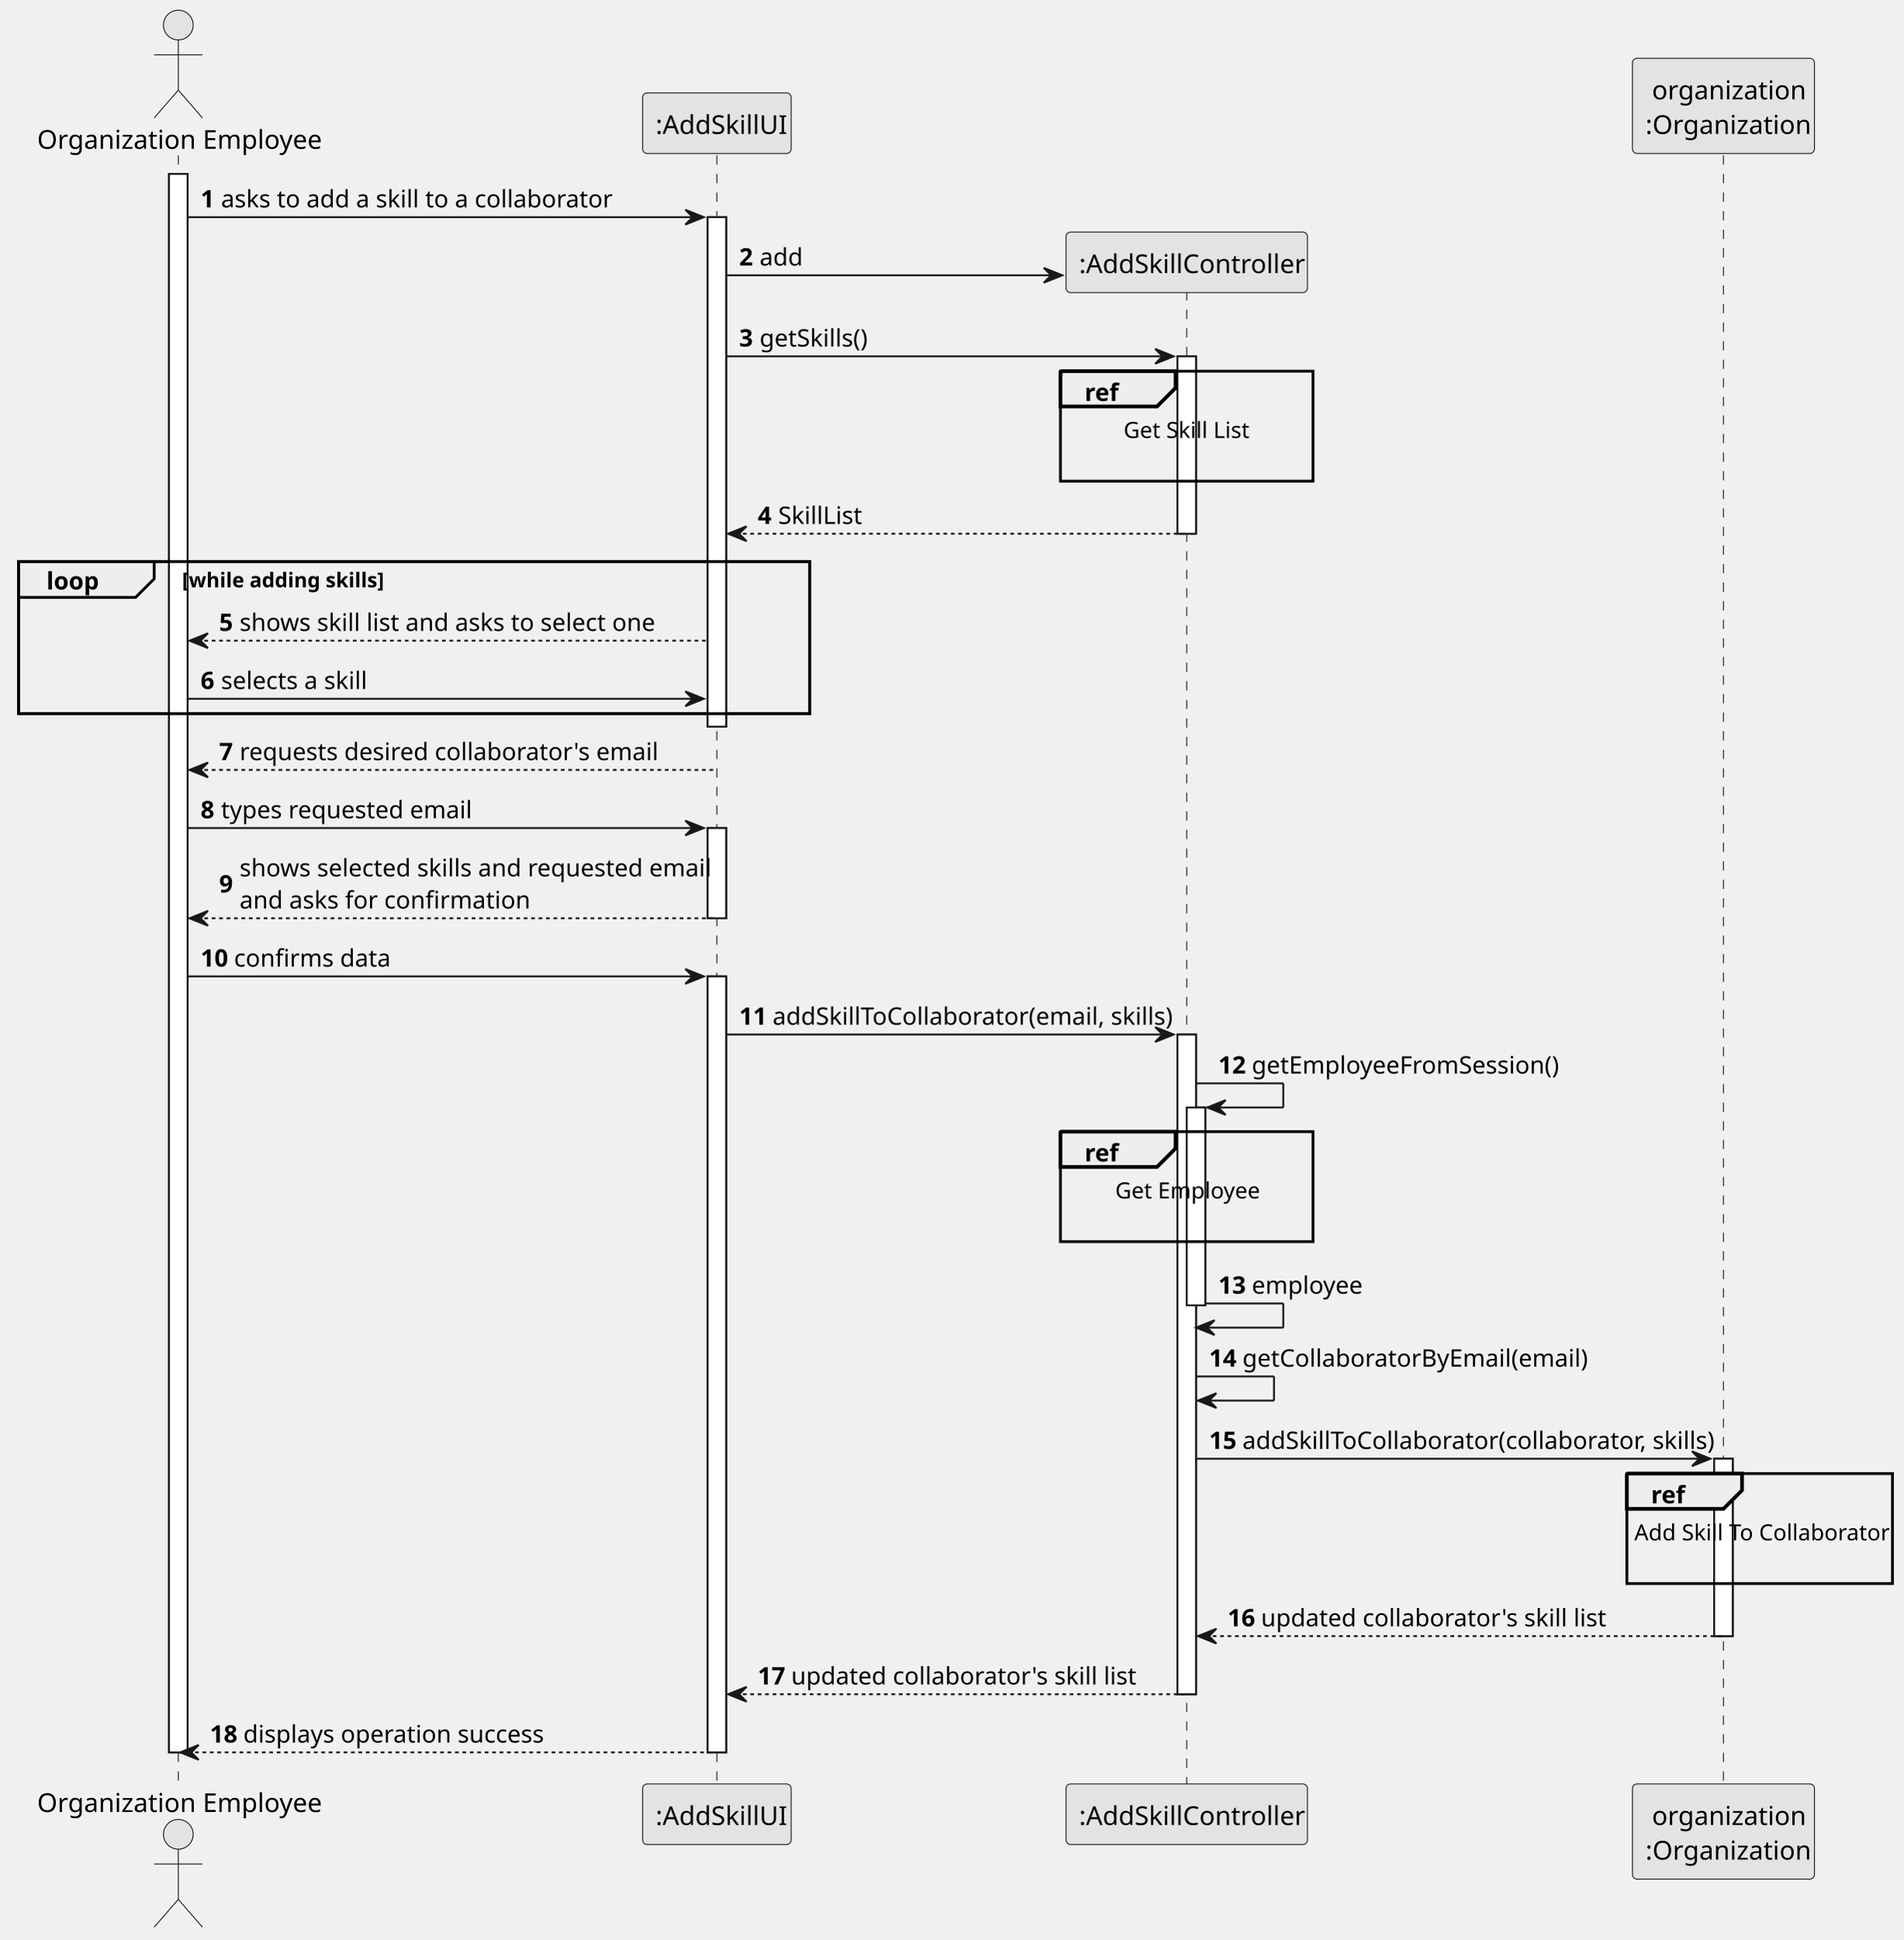
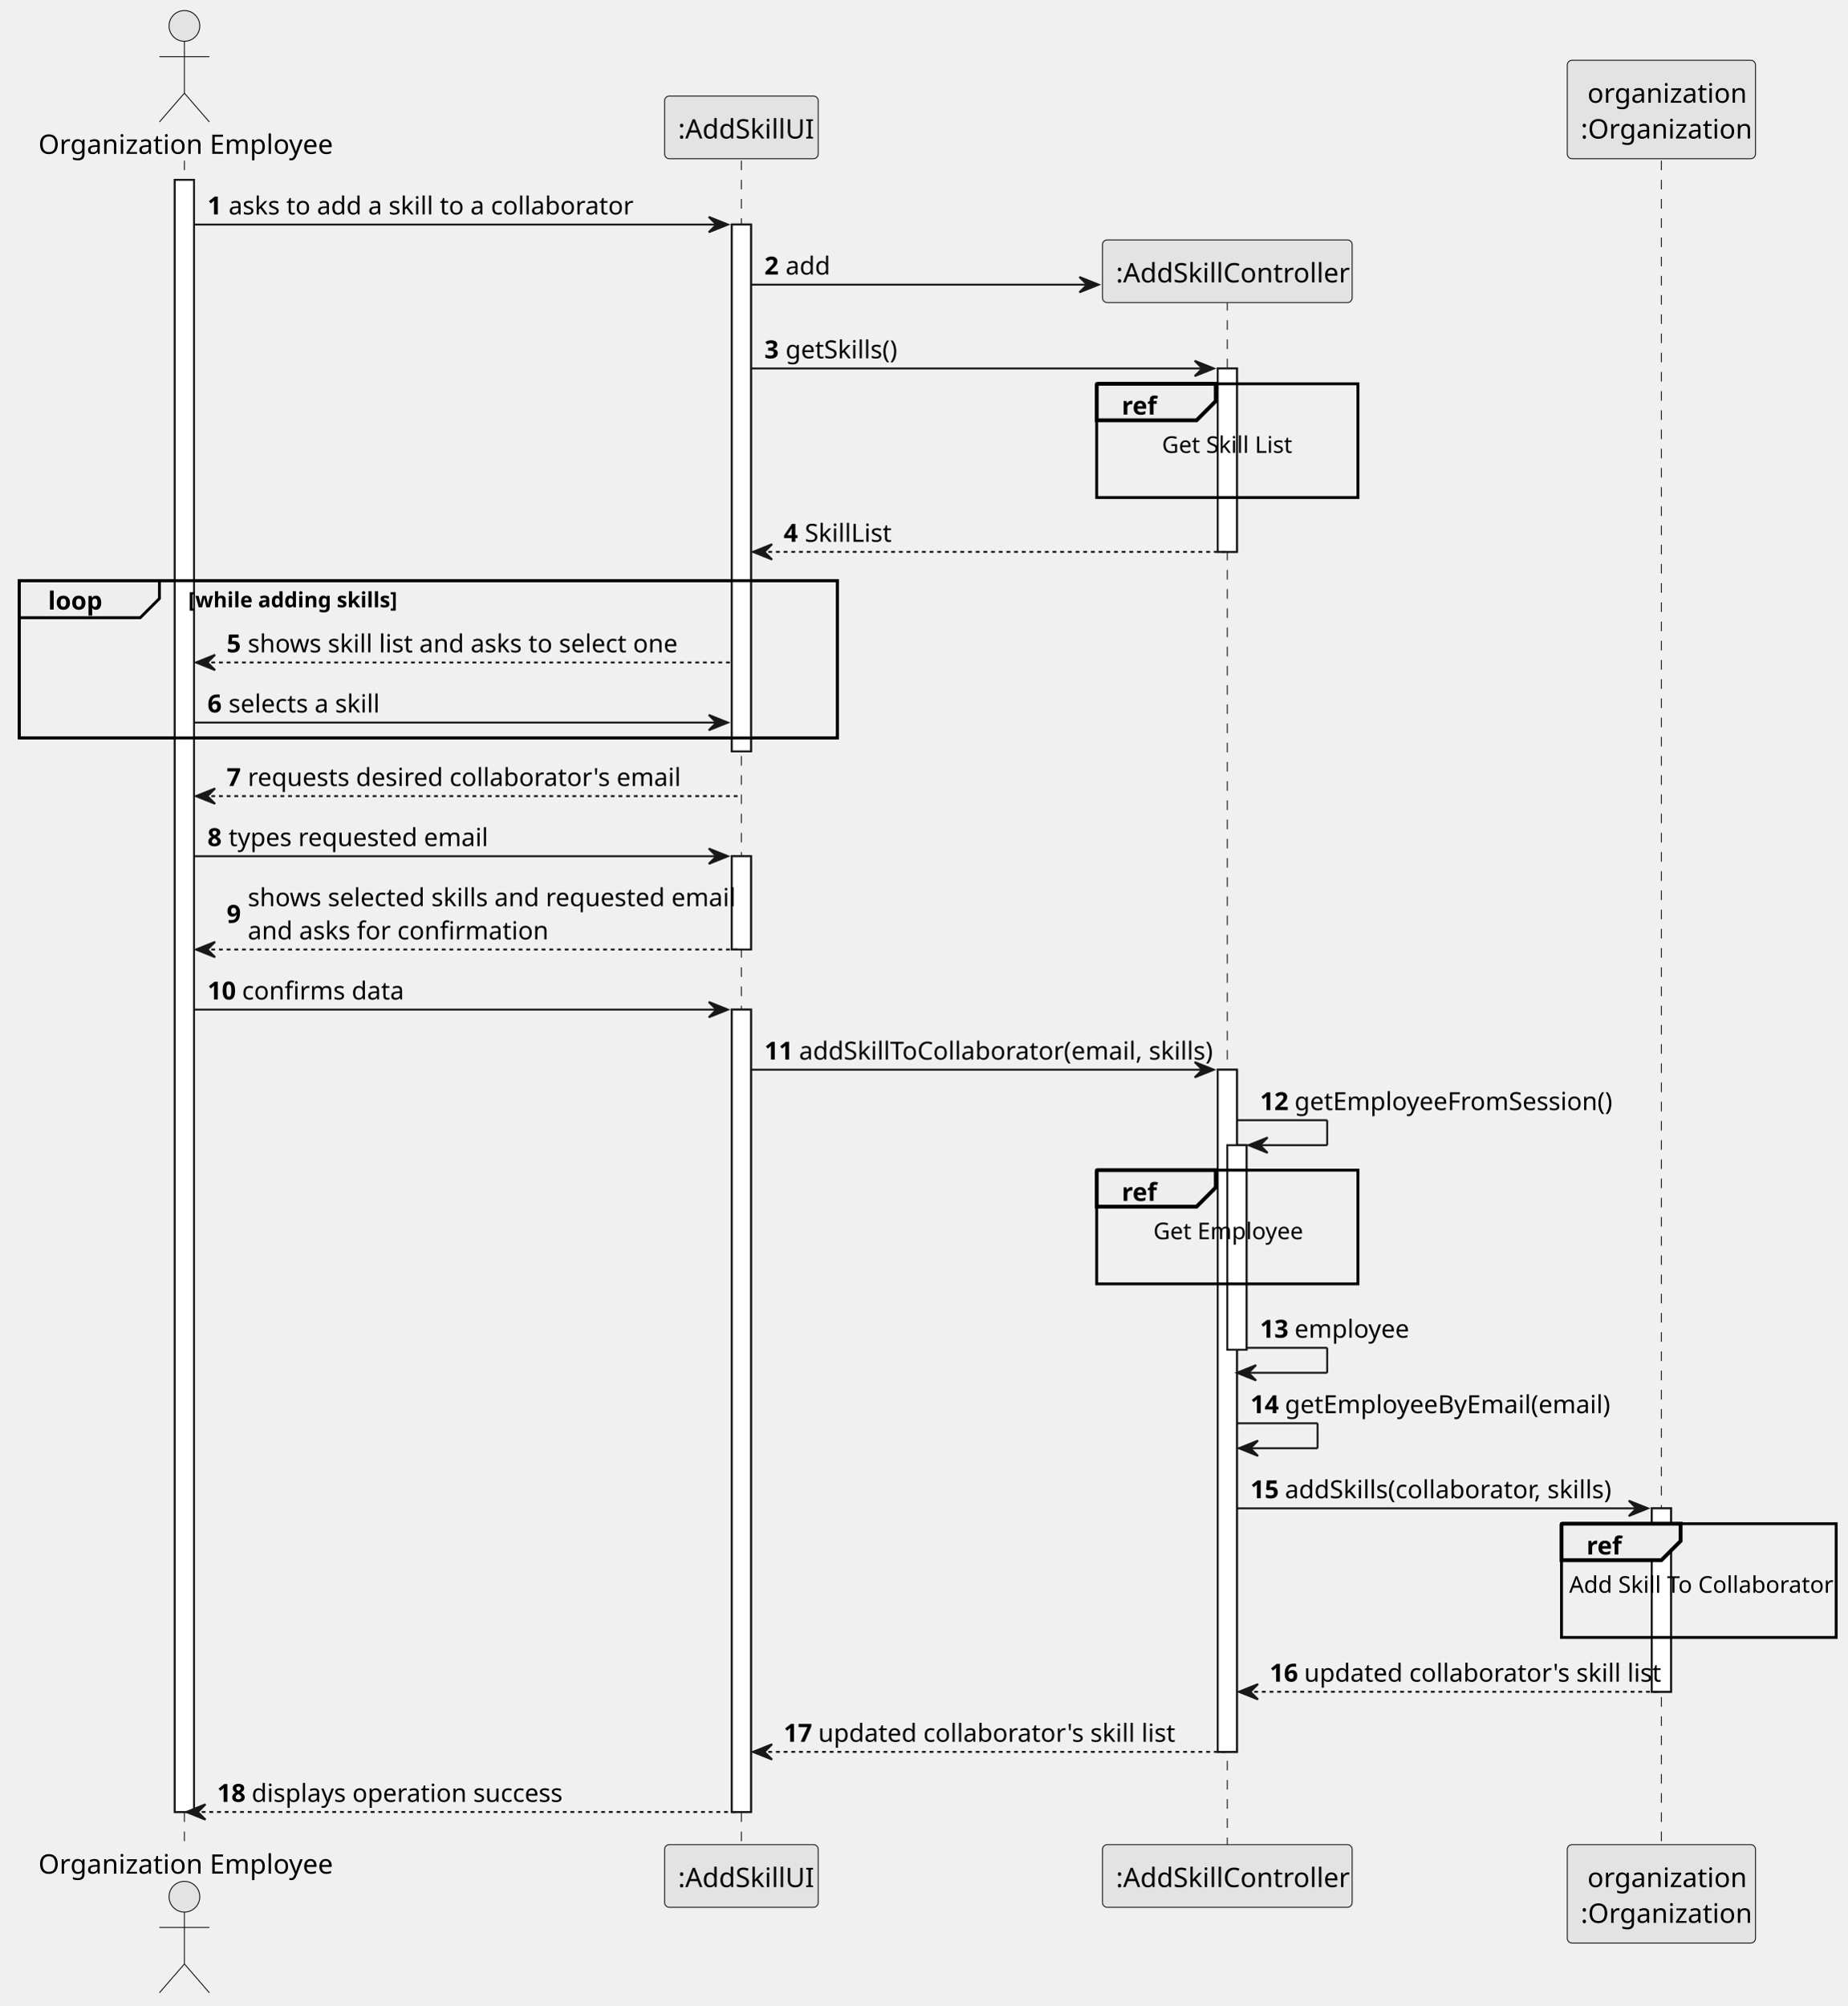
- <svg xmlns="http://www.w3.org/2000/svg" contentStyleType="text/css" height="1044px" preserveAspectRatio="none" style="width:1025px;height:1044px;background:#FFFFFF;" version="1.1" viewBox="0 0 1025 1044" width="1025px" zoomAndPan="magnify">
+ <svg xmlns="http://www.w3.org/2000/svg" contentStyleType="text/css" height="1044px" preserveAspectRatio="none" style="width:962px;height:1044px;background:#FFFFFF;" version="1.1" viewBox="0 0 962 1044" width="962px" zoomAndPan="magnify">
  <defs />
  <g>
    <rect fill="#FFFFFF" height="849.789" style="stroke:#181818;stroke-width:1.0;" width="10" x="91" y="93.621" />
    <rect fill="#FFFFFF" height="274.289" style="stroke:#181818;stroke-width:1.0;" width="10" x="381" y="116.912" />
    <rect fill="#FFFFFF" height="48.582" style="stroke:#181818;stroke-width:1.0;" width="10" x="381" y="445.783" />
    <rect fill="#FFFFFF" height="417.754" style="stroke:#181818;stroke-width:1.0;" width="10" x="381" y="525.656" />
    <rect fill="#FFFFFF" height="95.504" style="stroke:#181818;stroke-width:1.0;" width="10" x="634" y="191.824" />
    <rect fill="#FFFFFF" height="355.172" style="stroke:#181818;stroke-width:1.0;" width="10" x="634" y="556.947" />
    <rect fill="#FFFFFF" height="106.504" style="stroke:#181818;stroke-width:1.0;" width="10" x="639" y="596.238" />
-     <rect fill="#FFFFFF" height="95.504" style="stroke:#181818;stroke-width:1.0;" width="10" x="923" y="785.324" />
+     <rect fill="#FFFFFF" height="95.504" style="stroke:#181818;stroke-width:1.0;" width="10" x="860" y="785.324" />
    <rect fill="none" height="81.873" style="stroke:#000000;stroke-width:1.5;" width="426" x="10" y="302.328" />
    <line style="stroke:#181818;stroke-width:0.5;stroke-dasharray:5.0,5.0;" x1="96" x2="96" y1="83.621" y2="961.41" />
    <line style="stroke:#181818;stroke-width:0.5;stroke-dasharray:5.0,5.0;" x1="386" x2="386" y1="83.621" y2="961.41" />
    <line style="stroke:#181818;stroke-width:0.5;stroke-dasharray:5.0,5.0;" x1="639" x2="639" y1="156.723" y2="961.41" />
-     <line style="stroke:#181818;stroke-width:0.5;stroke-dasharray:5.0,5.0;" x1="928" x2="928" y1="83.621" y2="961.41" />
+     <line style="stroke:#181818;stroke-width:0.5;stroke-dasharray:5.0,5.0;" x1="865" x2="865" y1="83.621" y2="961.41" />
    <text fill="#000000" font-family="sans-serif" font-size="14" lengthAdjust="spacing" textLength="146" x="20" y="80.107">Organization Employee</text>
    <ellipse cx="96" cy="13.5" fill="#E3E3E3" rx="8" ry="8" style="stroke:#181818;stroke-width:0.5;" />
    <path d="M96,21.5 L96,48.5 M83,29.5 L109,29.5 M96,48.5 L83,63.5 M96,48.5 L109,63.5 " fill="none" style="stroke:#181818;stroke-width:0.5;" />
    <text fill="#000000" font-family="sans-serif" font-size="14" lengthAdjust="spacing" textLength="146" x="20" y="975.518">Organization Employee</text>
    <ellipse cx="96" cy="987.531" fill="#E3E3E3" rx="8" ry="8" style="stroke:#181818;stroke-width:0.5;" />
    <path d="M96,995.531 L96,1022.531 M83,1003.531 L109,1003.531 M96,1022.531 L83,1037.531 M96,1022.531 L109,1037.531 " fill="none" style="stroke:#181818;stroke-width:0.5;" />
    <rect fill="#E3E3E3" height="32.621" rx="2.5" ry="2.5" style="stroke:#181818;stroke-width:0.5;" width="80" x="346" y="50" />
    <text fill="#000000" font-family="sans-serif" font-size="14" lengthAdjust="spacing" textLength="66" x="353" y="72.107">:AddSkillUI</text>
    <rect fill="#E3E3E3" height="32.621" rx="2.5" ry="2.5" style="stroke:#181818;stroke-width:0.5;" width="80" x="346" y="960.41" />
    <text fill="#000000" font-family="sans-serif" font-size="14" lengthAdjust="spacing" textLength="66" x="353" y="982.518">:AddSkillUI</text>
    <rect fill="#E3E3E3" height="32.621" rx="2.5" ry="2.5" style="stroke:#181818;stroke-width:0.5;" width="130" x="574" y="960.41" />
    <text fill="#000000" font-family="sans-serif" font-size="14" lengthAdjust="spacing" textLength="116" x="581" y="982.518">:AddSkillController</text>
-     <rect fill="#E3E3E3" height="51.242" rx="2.5" ry="2.5" style="stroke:#181818;stroke-width:0.5;" width="98" x="879" y="31.379" />
-     <text fill="#000000" font-family="sans-serif" font-size="14" lengthAdjust="spacing" textLength="77" x="889.5" y="53.486">organization</text>
-     <text fill="#000000" font-family="sans-serif" font-size="14" lengthAdjust="spacing" textLength="84" x="886" y="72.107">:Organization</text>
-     <rect fill="#E3E3E3" height="51.242" rx="2.5" ry="2.5" style="stroke:#181818;stroke-width:0.5;" width="98" x="879" y="960.41" />
-     <text fill="#000000" font-family="sans-serif" font-size="14" lengthAdjust="spacing" textLength="77" x="889.5" y="982.518">organization</text>
-     <text fill="#000000" font-family="sans-serif" font-size="14" lengthAdjust="spacing" textLength="84" x="886" y="1001.139">:Organization</text>
+     <rect fill="#E3E3E3" height="51.242" rx="2.5" ry="2.5" style="stroke:#181818;stroke-width:0.5;" width="98" x="816" y="31.379" />
+     <text fill="#000000" font-family="sans-serif" font-size="14" lengthAdjust="spacing" textLength="77" x="826.5" y="53.486">organization</text>
+     <text fill="#000000" font-family="sans-serif" font-size="14" lengthAdjust="spacing" textLength="84" x="823" y="72.107">:Organization</text>
+     <rect fill="#E3E3E3" height="51.242" rx="2.5" ry="2.5" style="stroke:#181818;stroke-width:0.5;" width="98" x="816" y="960.41" />
+     <text fill="#000000" font-family="sans-serif" font-size="14" lengthAdjust="spacing" textLength="77" x="826.5" y="982.518">organization</text>
+     <text fill="#000000" font-family="sans-serif" font-size="14" lengthAdjust="spacing" textLength="84" x="823" y="1001.139">:Organization</text>
    <rect fill="#FFFFFF" height="849.789" style="stroke:#181818;stroke-width:1.0;" width="10" x="91" y="93.621" />
    <rect fill="#FFFFFF" height="274.289" style="stroke:#181818;stroke-width:1.0;" width="10" x="381" y="116.912" />
    <rect fill="#FFFFFF" height="48.582" style="stroke:#181818;stroke-width:1.0;" width="10" x="381" y="445.783" />
    <rect fill="#FFFFFF" height="417.754" style="stroke:#181818;stroke-width:1.0;" width="10" x="381" y="525.656" />
    <rect fill="#FFFFFF" height="95.504" style="stroke:#181818;stroke-width:1.0;" width="10" x="634" y="191.824" />
    <rect fill="#FFFFFF" height="355.172" style="stroke:#181818;stroke-width:1.0;" width="10" x="634" y="556.947" />
    <rect fill="#FFFFFF" height="106.504" style="stroke:#181818;stroke-width:1.0;" width="10" x="639" y="596.238" />
-     <rect fill="#FFFFFF" height="95.504" style="stroke:#181818;stroke-width:1.0;" width="10" x="923" y="785.324" />
+     <rect fill="#FFFFFF" height="95.504" style="stroke:#181818;stroke-width:1.0;" width="10" x="860" y="785.324" />
    <polygon fill="#181818" points="369,112.912,379,116.912,369,120.912,373,116.912" style="stroke:#181818;stroke-width:1.0;" />
    <line style="stroke:#181818;stroke-width:1.0;" x1="101" x2="375" y1="116.912" y2="116.912" />
    <text fill="#000000" font-family="sans-serif" font-size="13" font-weight="bold" lengthAdjust="spacing" textLength="7" x="108" y="111.649">1</text>
    <text fill="#000000" font-family="sans-serif" font-size="13" lengthAdjust="spacing" textLength="203" x="119" y="111.649">asks to add a skill to a collaborator</text>
    <polygon fill="#181818" points="562,144.203,572,148.203,562,152.203,566,148.203" style="stroke:#181818;stroke-width:1.0;" />
    <line style="stroke:#181818;stroke-width:1.0;" x1="391" x2="568" y1="148.203" y2="148.203" />
    <text fill="#000000" font-family="sans-serif" font-size="13" font-weight="bold" lengthAdjust="spacing" textLength="7" x="398" y="142.94">2</text>
    <text fill="#000000" font-family="sans-serif" font-size="13" lengthAdjust="spacing" textLength="21" x="409" y="142.94">add</text>
    <rect fill="#E3E3E3" height="32.621" rx="2.5" ry="2.5" style="stroke:#181818;stroke-width:0.5;" width="130" x="574" y="124.912" />
    <text fill="#000000" font-family="sans-serif" font-size="14" lengthAdjust="spacing" textLength="116" x="581" y="147.019">:AddSkillController</text>
    <polygon fill="#181818" points="622,187.824,632,191.824,622,195.824,626,191.824" style="stroke:#181818;stroke-width:1.0;" />
    <line style="stroke:#181818;stroke-width:1.0;" x1="391" x2="628" y1="191.824" y2="191.824" />
    <text fill="#000000" font-family="sans-serif" font-size="13" font-weight="bold" lengthAdjust="spacing" textLength="7" x="398" y="186.561">3</text>
    <text fill="#000000" font-family="sans-serif" font-size="13" lengthAdjust="spacing" textLength="58" x="409" y="186.561">getSkills()</text>
    <rect fill="none" height="59.213" style="stroke:#000000;stroke-width:1.5;" width="136" x="571" y="199.824" />
    <path d="M571,199.824 L633,199.824 L633,208.824 L623,218.824 L571,218.824 L571,199.824 " fill="#EEEEEE" style="stroke:#000000;stroke-width:2.0;" />
    <text fill="#000000" font-family="sans-serif" font-size="13" font-weight="bold" lengthAdjust="spacing" textLength="17" x="584" y="215.852">ref</text>
    <text fill="#000000" font-family="sans-serif" font-size="12" lengthAdjust="spacing" textLength="68" x="605" y="235.773">Get Skill List</text>
    <text fill="#000000" font-family="sans-serif" font-size="12" lengthAdjust="spacing" textLength="3" x="637.5" y="251.734"> </text>
    <polygon fill="#181818" points="402,283.328,392,287.328,402,291.328,398,287.328" style="stroke:#181818;stroke-width:1.0;" />
    <line style="stroke:#181818;stroke-width:1.0;stroke-dasharray:2.0,2.0;" x1="396" x2="638" y1="287.328" y2="287.328" />
    <text fill="#000000" font-family="sans-serif" font-size="13" font-weight="bold" lengthAdjust="spacing" textLength="7" x="408" y="282.065">4</text>
    <text fill="#000000" font-family="sans-serif" font-size="13" lengthAdjust="spacing" textLength="46" x="419" y="282.065">SkillList</text>
    <path d="M10,302.328 L83,302.328 L83,311.619 L73,321.619 L10,321.619 L10,302.328 " fill="#EEEEEE" style="stroke:#000000;stroke-width:1.5;" />
    <rect fill="none" height="81.873" style="stroke:#000000;stroke-width:1.5;" width="426" x="10" y="302.328" />
    <text fill="#000000" font-family="sans-serif" font-size="13" font-weight="bold" lengthAdjust="spacing" textLength="28" x="25" y="317.356">loop</text>
    <text fill="#000000" font-family="sans-serif" font-size="11" font-weight="bold" lengthAdjust="spacing" textLength="111" x="98" y="316.198">[while adding skills]</text>
    <polygon fill="#181818" points="112,340.91,102,344.91,112,348.91,108,344.91" style="stroke:#181818;stroke-width:1.0;" />
    <line style="stroke:#181818;stroke-width:1.0;stroke-dasharray:2.0,2.0;" x1="106" x2="380" y1="344.91" y2="344.91" />
    <text fill="#000000" font-family="sans-serif" font-size="13" font-weight="bold" lengthAdjust="spacing" textLength="7" x="118" y="339.647">5</text>
    <text fill="#000000" font-family="sans-serif" font-size="13" lengthAdjust="spacing" textLength="221" x="129" y="339.647">shows skill list and asks to select one</text>
    <polygon fill="#181818" points="369,372.201,379,376.201,369,380.201,373,376.201" style="stroke:#181818;stroke-width:1.0;" />
    <line style="stroke:#181818;stroke-width:1.0;" x1="101" x2="375" y1="376.201" y2="376.201" />
    <text fill="#000000" font-family="sans-serif" font-size="13" font-weight="bold" lengthAdjust="spacing" textLength="7" x="108" y="370.938">6</text>
    <text fill="#000000" font-family="sans-serif" font-size="13" lengthAdjust="spacing" textLength="80" x="119" y="370.938">selects a skill</text>
    <polygon fill="#181818" points="112,410.492,102,414.492,112,418.492,108,414.492" style="stroke:#181818;stroke-width:1.0;" />
    <line style="stroke:#181818;stroke-width:1.0;stroke-dasharray:2.0,2.0;" x1="106" x2="385" y1="414.492" y2="414.492" />
    <text fill="#000000" font-family="sans-serif" font-size="13" font-weight="bold" lengthAdjust="spacing" textLength="7" x="118" y="409.229">7</text>
    <text fill="#000000" font-family="sans-serif" font-size="13" lengthAdjust="spacing" textLength="211" x="129" y="409.229">requests desired collaborator's email</text>
    <polygon fill="#181818" points="369,441.783,379,445.783,369,449.783,373,445.783" style="stroke:#181818;stroke-width:1.0;" />
    <line style="stroke:#181818;stroke-width:1.0;" x1="101" x2="375" y1="445.783" y2="445.783" />
    <text fill="#000000" font-family="sans-serif" font-size="13" font-weight="bold" lengthAdjust="spacing" textLength="7" x="108" y="440.521">8</text>
    <text fill="#000000" font-family="sans-serif" font-size="13" lengthAdjust="spacing" textLength="128" x="119" y="440.521">types requested email</text>
    <polygon fill="#181818" points="112,490.365,102,494.365,112,498.365,108,494.365" style="stroke:#181818;stroke-width:1.0;" />
    <line style="stroke:#181818;stroke-width:1.0;stroke-dasharray:2.0,2.0;" x1="106" x2="385" y1="494.365" y2="494.365" />
    <text fill="#000000" font-family="sans-serif" font-size="13" font-weight="bold" lengthAdjust="spacing" textLength="7" x="118" y="480.457">9</text>
    <text fill="#000000" font-family="sans-serif" font-size="13" lengthAdjust="spacing" textLength="245" x="129" y="471.812">shows selected skills and requested email</text>
    <text fill="#000000" font-family="sans-serif" font-size="13" lengthAdjust="spacing" textLength="145" x="129" y="489.103">and asks for confirmation</text>
    <polygon fill="#181818" points="369,521.656,379,525.656,369,529.656,373,525.656" style="stroke:#181818;stroke-width:1.0;" />
    <line style="stroke:#181818;stroke-width:1.0;" x1="101" x2="375" y1="525.656" y2="525.656" />
    <text fill="#000000" font-family="sans-serif" font-size="13" font-weight="bold" lengthAdjust="spacing" textLength="14" x="108" y="520.394">10</text>
    <text fill="#000000" font-family="sans-serif" font-size="13" lengthAdjust="spacing" textLength="78" x="126" y="520.394">confirms data</text>
    <polygon fill="#181818" points="622,552.947,632,556.947,622,560.947,626,556.947" style="stroke:#181818;stroke-width:1.0;" />
    <line style="stroke:#181818;stroke-width:1.0;" x1="391" x2="628" y1="556.947" y2="556.947" />
    <text fill="#000000" font-family="sans-serif" font-size="13" font-weight="bold" lengthAdjust="spacing" textLength="14" x="398" y="551.685">11</text>
    <text fill="#000000" font-family="sans-serif" font-size="13" lengthAdjust="spacing" textLength="206" x="416" y="551.685">addSkillToCollaborator(email, skills)</text>
    <line style="stroke:#181818;stroke-width:1.0;" x1="644" x2="691" y1="583.238" y2="583.238" />
    <line style="stroke:#181818;stroke-width:1.0;" x1="691" x2="691" y1="583.238" y2="596.238" />
    <line style="stroke:#181818;stroke-width:1.0;" x1="650" x2="691" y1="596.238" y2="596.238" />
    <polygon fill="#181818" points="660,592.238,650,596.238,660,600.238,656,596.238" style="stroke:#181818;stroke-width:1.0;" />
    <text fill="#000000" font-family="sans-serif" font-size="13" font-weight="bold" lengthAdjust="spacing" textLength="14" x="656" y="577.976">12</text>
    <text fill="#000000" font-family="sans-serif" font-size="13" lengthAdjust="spacing" textLength="161" x="674" y="577.976">getEmployeeFromSession()</text>
    <rect fill="none" height="59.213" style="stroke:#000000;stroke-width:1.5;" width="136" x="571" y="609.238" />
    <path d="M571,609.238 L633,609.238 L633,618.238 L623,628.238 L571,628.238 L571,609.238 " fill="#EEEEEE" style="stroke:#000000;stroke-width:2.0;" />
    <text fill="#000000" font-family="sans-serif" font-size="13" font-weight="bold" lengthAdjust="spacing" textLength="17" x="584" y="625.267">ref</text>
    <text fill="#000000" font-family="sans-serif" font-size="12" lengthAdjust="spacing" textLength="77" x="600.5" y="645.188">Get Employee</text>
    <text fill="#000000" font-family="sans-serif" font-size="12" lengthAdjust="spacing" textLength="3" x="637.5" y="661.148"> </text>
    <line style="stroke:#181818;stroke-width:1.0;" x1="649" x2="691" y1="701.742" y2="701.742" />
    <line style="stroke:#181818;stroke-width:1.0;" x1="691" x2="691" y1="701.742" y2="714.742" />
    <line style="stroke:#181818;stroke-width:1.0;" x1="644" x2="691" y1="714.742" y2="714.742" />
    <polygon fill="#181818" points="654,710.742,644,714.742,654,718.742,650,714.742" style="stroke:#181818;stroke-width:1.0;" />
    <text fill="#000000" font-family="sans-serif" font-size="13" font-weight="bold" lengthAdjust="spacing" textLength="14" x="656" y="696.48">13</text>
    <text fill="#000000" font-family="sans-serif" font-size="13" lengthAdjust="spacing" textLength="56" x="674" y="696.48">employee</text>
    <line style="stroke:#181818;stroke-width:1.0;" x1="644" x2="686" y1="741.033" y2="741.033" />
    <line style="stroke:#181818;stroke-width:1.0;" x1="686" x2="686" y1="741.033" y2="754.033" />
    <line style="stroke:#181818;stroke-width:1.0;" x1="645" x2="686" y1="754.033" y2="754.033" />
    <polygon fill="#181818" points="655,750.033,645,754.033,655,758.033,651,754.033" style="stroke:#181818;stroke-width:1.0;" />
    <text fill="#000000" font-family="sans-serif" font-size="13" font-weight="bold" lengthAdjust="spacing" textLength="14" x="651" y="735.77">14</text>
-     <text fill="#000000" font-family="sans-serif" font-size="13" lengthAdjust="spacing" textLength="175" x="669" y="735.77">getCollaboratorByEmail(email)</text>
-     <polygon fill="#181818" points="911,781.324,921,785.324,911,789.324,915,785.324" style="stroke:#181818;stroke-width:1.0;" />
-     <line style="stroke:#181818;stroke-width:1.0;" x1="644" x2="917" y1="785.324" y2="785.324" />
+     <text fill="#000000" font-family="sans-serif" font-size="13" lengthAdjust="spacing" textLength="164" x="669" y="735.77">getEmployeeByEmail(email)</text>
+     <polygon fill="#181818" points="848,781.324,858,785.324,848,789.324,852,785.324" style="stroke:#181818;stroke-width:1.0;" />
+     <line style="stroke:#181818;stroke-width:1.0;" x1="644" x2="854" y1="785.324" y2="785.324" />
    <text fill="#000000" font-family="sans-serif" font-size="13" font-weight="bold" lengthAdjust="spacing" textLength="14" x="651" y="780.062">15</text>
-     <text fill="#000000" font-family="sans-serif" font-size="13" lengthAdjust="spacing" textLength="242" x="669" y="780.062">addSkillToCollaborator(collaborator, skills)</text>
-     <rect fill="none" height="59.213" style="stroke:#000000;stroke-width:1.5;" width="143" x="876" y="793.324" />
-     <path d="M876,793.324 L938,793.324 L938,802.324 L928,812.324 L876,812.324 L876,793.324 " fill="#EEEEEE" style="stroke:#000000;stroke-width:2.0;" />
-     <text fill="#000000" font-family="sans-serif" font-size="13" font-weight="bold" lengthAdjust="spacing" textLength="17" x="889" y="809.352">ref</text>
-     <text fill="#000000" font-family="sans-serif" font-size="12" lengthAdjust="spacing" textLength="135" x="880" y="829.273">Add Skill To Collaborator</text>
-     <text fill="#000000" font-family="sans-serif" font-size="12" lengthAdjust="spacing" textLength="3" x="946" y="845.234"> </text>
+     <text fill="#000000" font-family="sans-serif" font-size="13" lengthAdjust="spacing" textLength="166" x="669" y="780.062">addSkills(collaborator, skills)</text>
+     <rect fill="none" height="59.213" style="stroke:#000000;stroke-width:1.5;" width="143" x="813" y="793.324" />
+     <path d="M813,793.324 L875,793.324 L875,802.324 L865,812.324 L813,812.324 L813,793.324 " fill="#EEEEEE" style="stroke:#000000;stroke-width:2.0;" />
+     <text fill="#000000" font-family="sans-serif" font-size="13" font-weight="bold" lengthAdjust="spacing" textLength="17" x="826" y="809.352">ref</text>
+     <text fill="#000000" font-family="sans-serif" font-size="12" lengthAdjust="spacing" textLength="135" x="817" y="829.273">Add Skill To Collaborator</text>
+     <text fill="#000000" font-family="sans-serif" font-size="12" lengthAdjust="spacing" textLength="3" x="883" y="845.234"> </text>
    <polygon fill="#181818" points="655,876.828,645,880.828,655,884.828,651,880.828" style="stroke:#181818;stroke-width:1.0;" />
-     <line style="stroke:#181818;stroke-width:1.0;stroke-dasharray:2.0,2.0;" x1="649" x2="927" y1="880.828" y2="880.828" />
+     <line style="stroke:#181818;stroke-width:1.0;stroke-dasharray:2.0,2.0;" x1="649" x2="864" y1="880.828" y2="880.828" />
    <text fill="#000000" font-family="sans-serif" font-size="13" font-weight="bold" lengthAdjust="spacing" textLength="14" x="661" y="875.565">16</text>
    <text fill="#000000" font-family="sans-serif" font-size="13" lengthAdjust="spacing" textLength="174" x="679" y="875.565">updated collaborator's skill list</text>
    <polygon fill="#181818" points="402,908.119,392,912.119,402,916.119,398,912.119" style="stroke:#181818;stroke-width:1.0;" />
    <line style="stroke:#181818;stroke-width:1.0;stroke-dasharray:2.0,2.0;" x1="396" x2="638" y1="912.119" y2="912.119" />
    <text fill="#000000" font-family="sans-serif" font-size="13" font-weight="bold" lengthAdjust="spacing" textLength="14" x="408" y="906.856">17</text>
    <text fill="#000000" font-family="sans-serif" font-size="13" lengthAdjust="spacing" textLength="174" x="426" y="906.856">updated collaborator's skill list</text>
    <polygon fill="#181818" points="107,939.41,97,943.41,107,947.41,103,943.41" style="stroke:#181818;stroke-width:1.0;" />
    <line style="stroke:#181818;stroke-width:1.0;stroke-dasharray:2.0,2.0;" x1="101" x2="385" y1="943.41" y2="943.41" />
    <text fill="#000000" font-family="sans-serif" font-size="13" font-weight="bold" lengthAdjust="spacing" textLength="14" x="113" y="938.148">18</text>
    <text fill="#000000" font-family="sans-serif" font-size="13" lengthAdjust="spacing" textLength="158" x="131" y="938.148">displays operation success</text>
  </g>
</svg>
